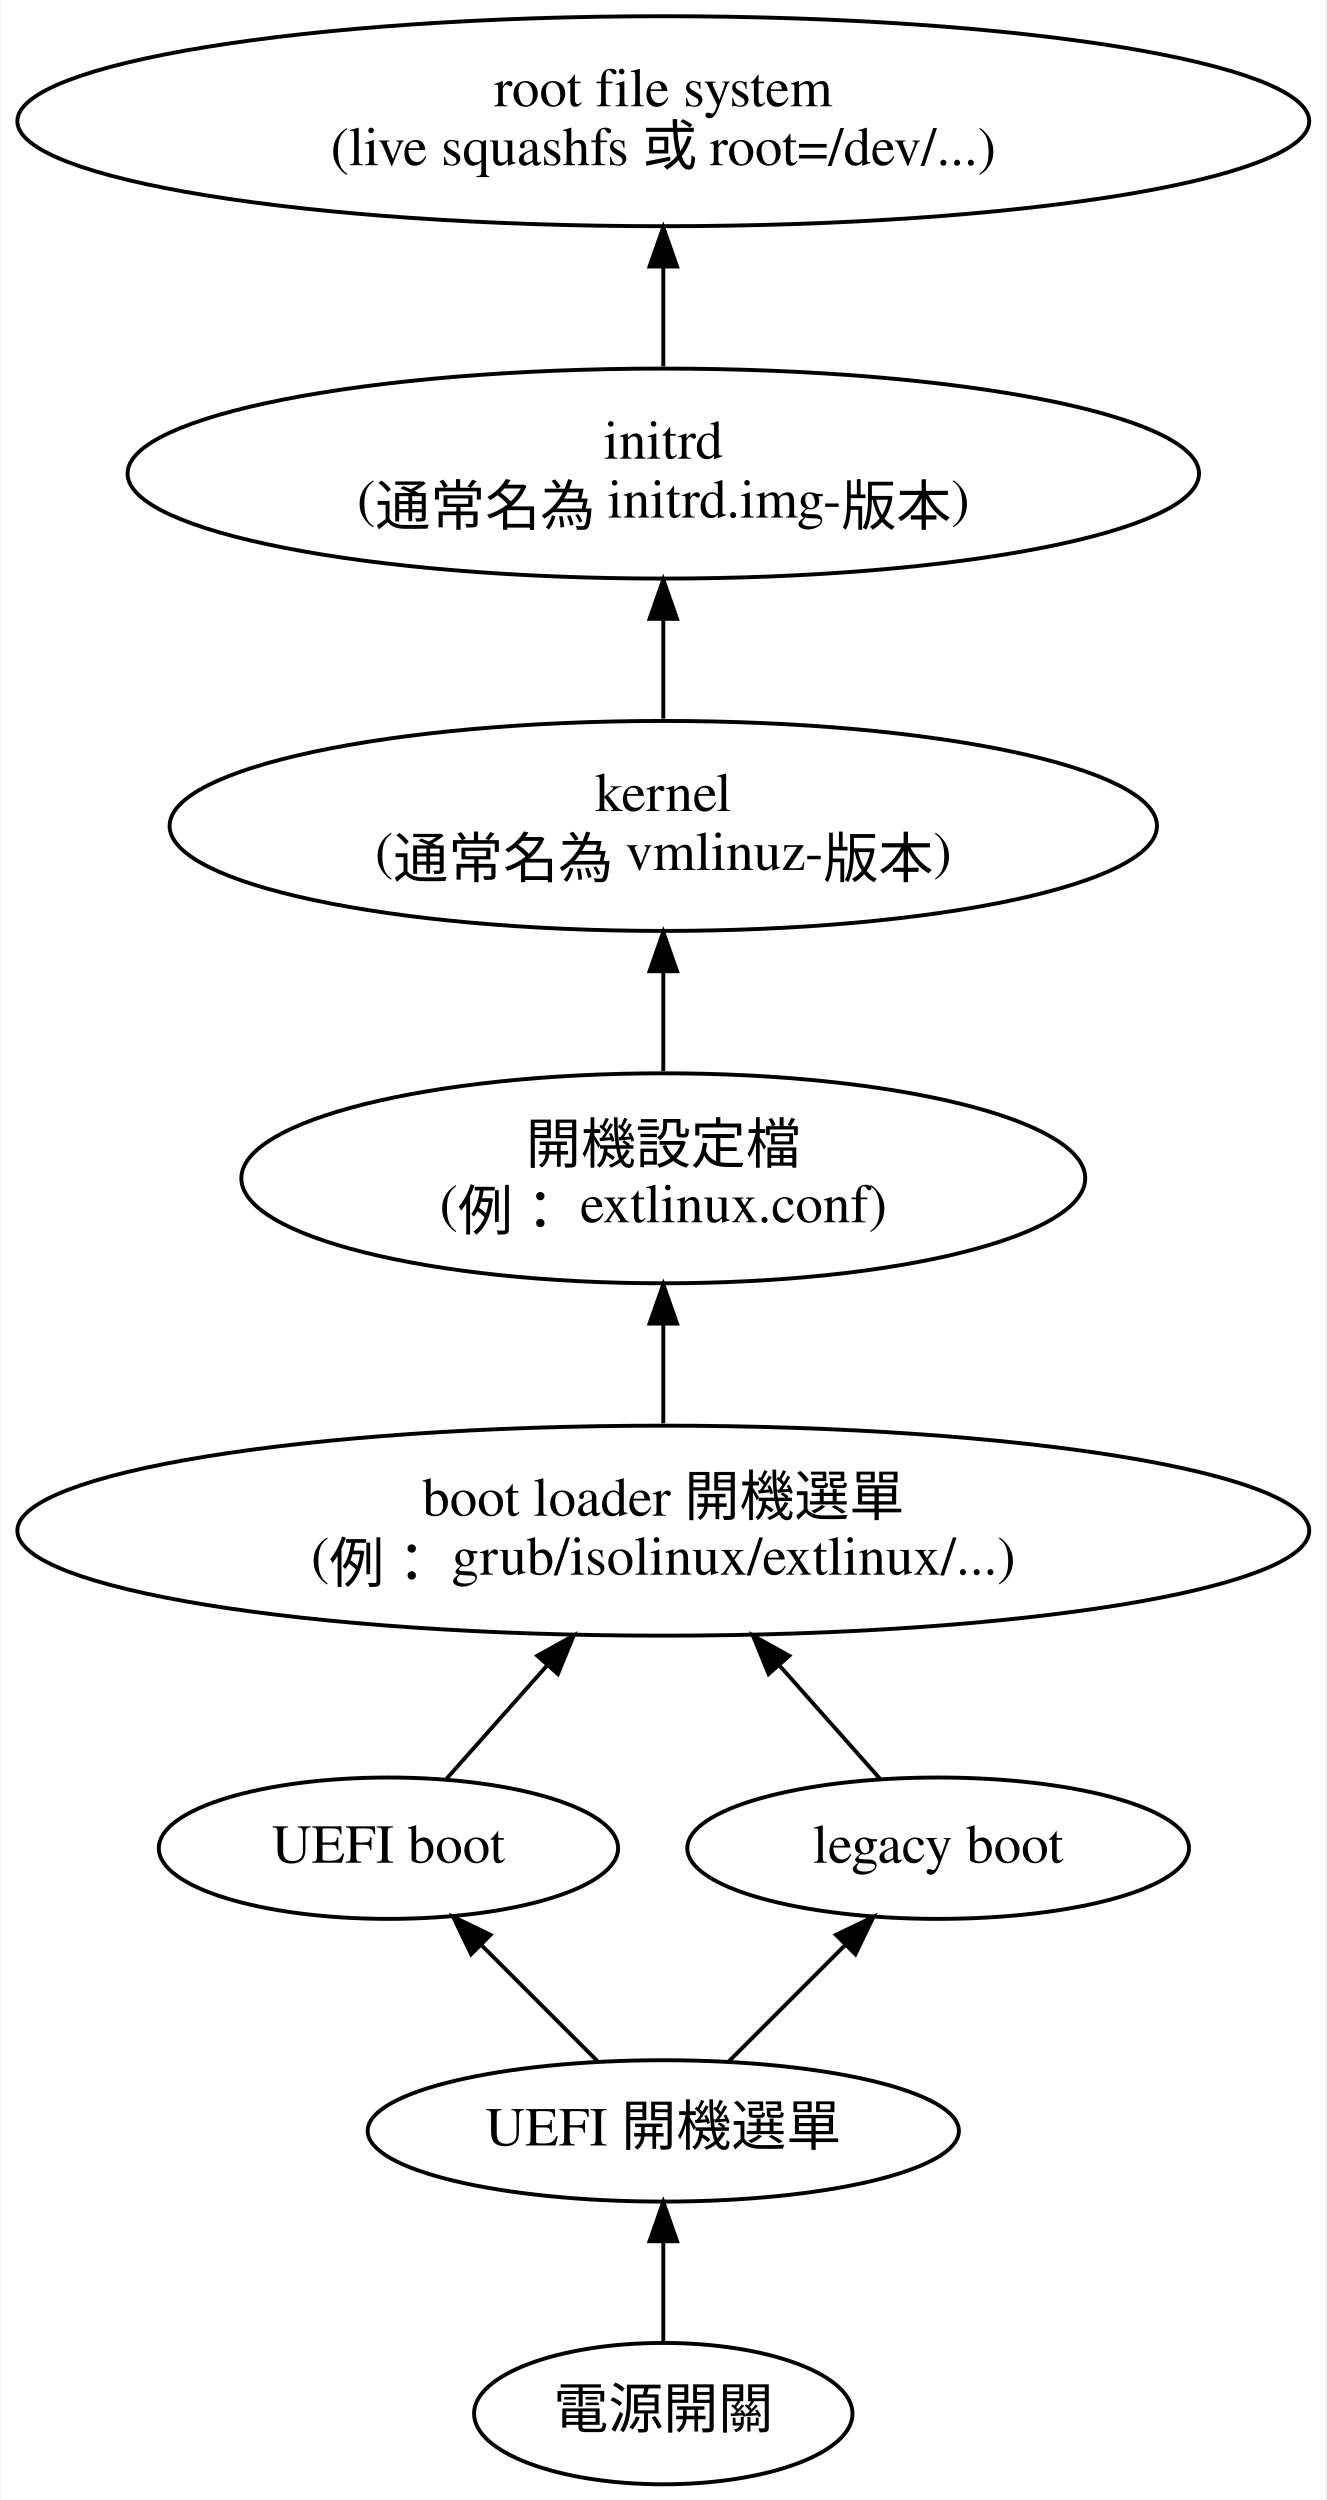
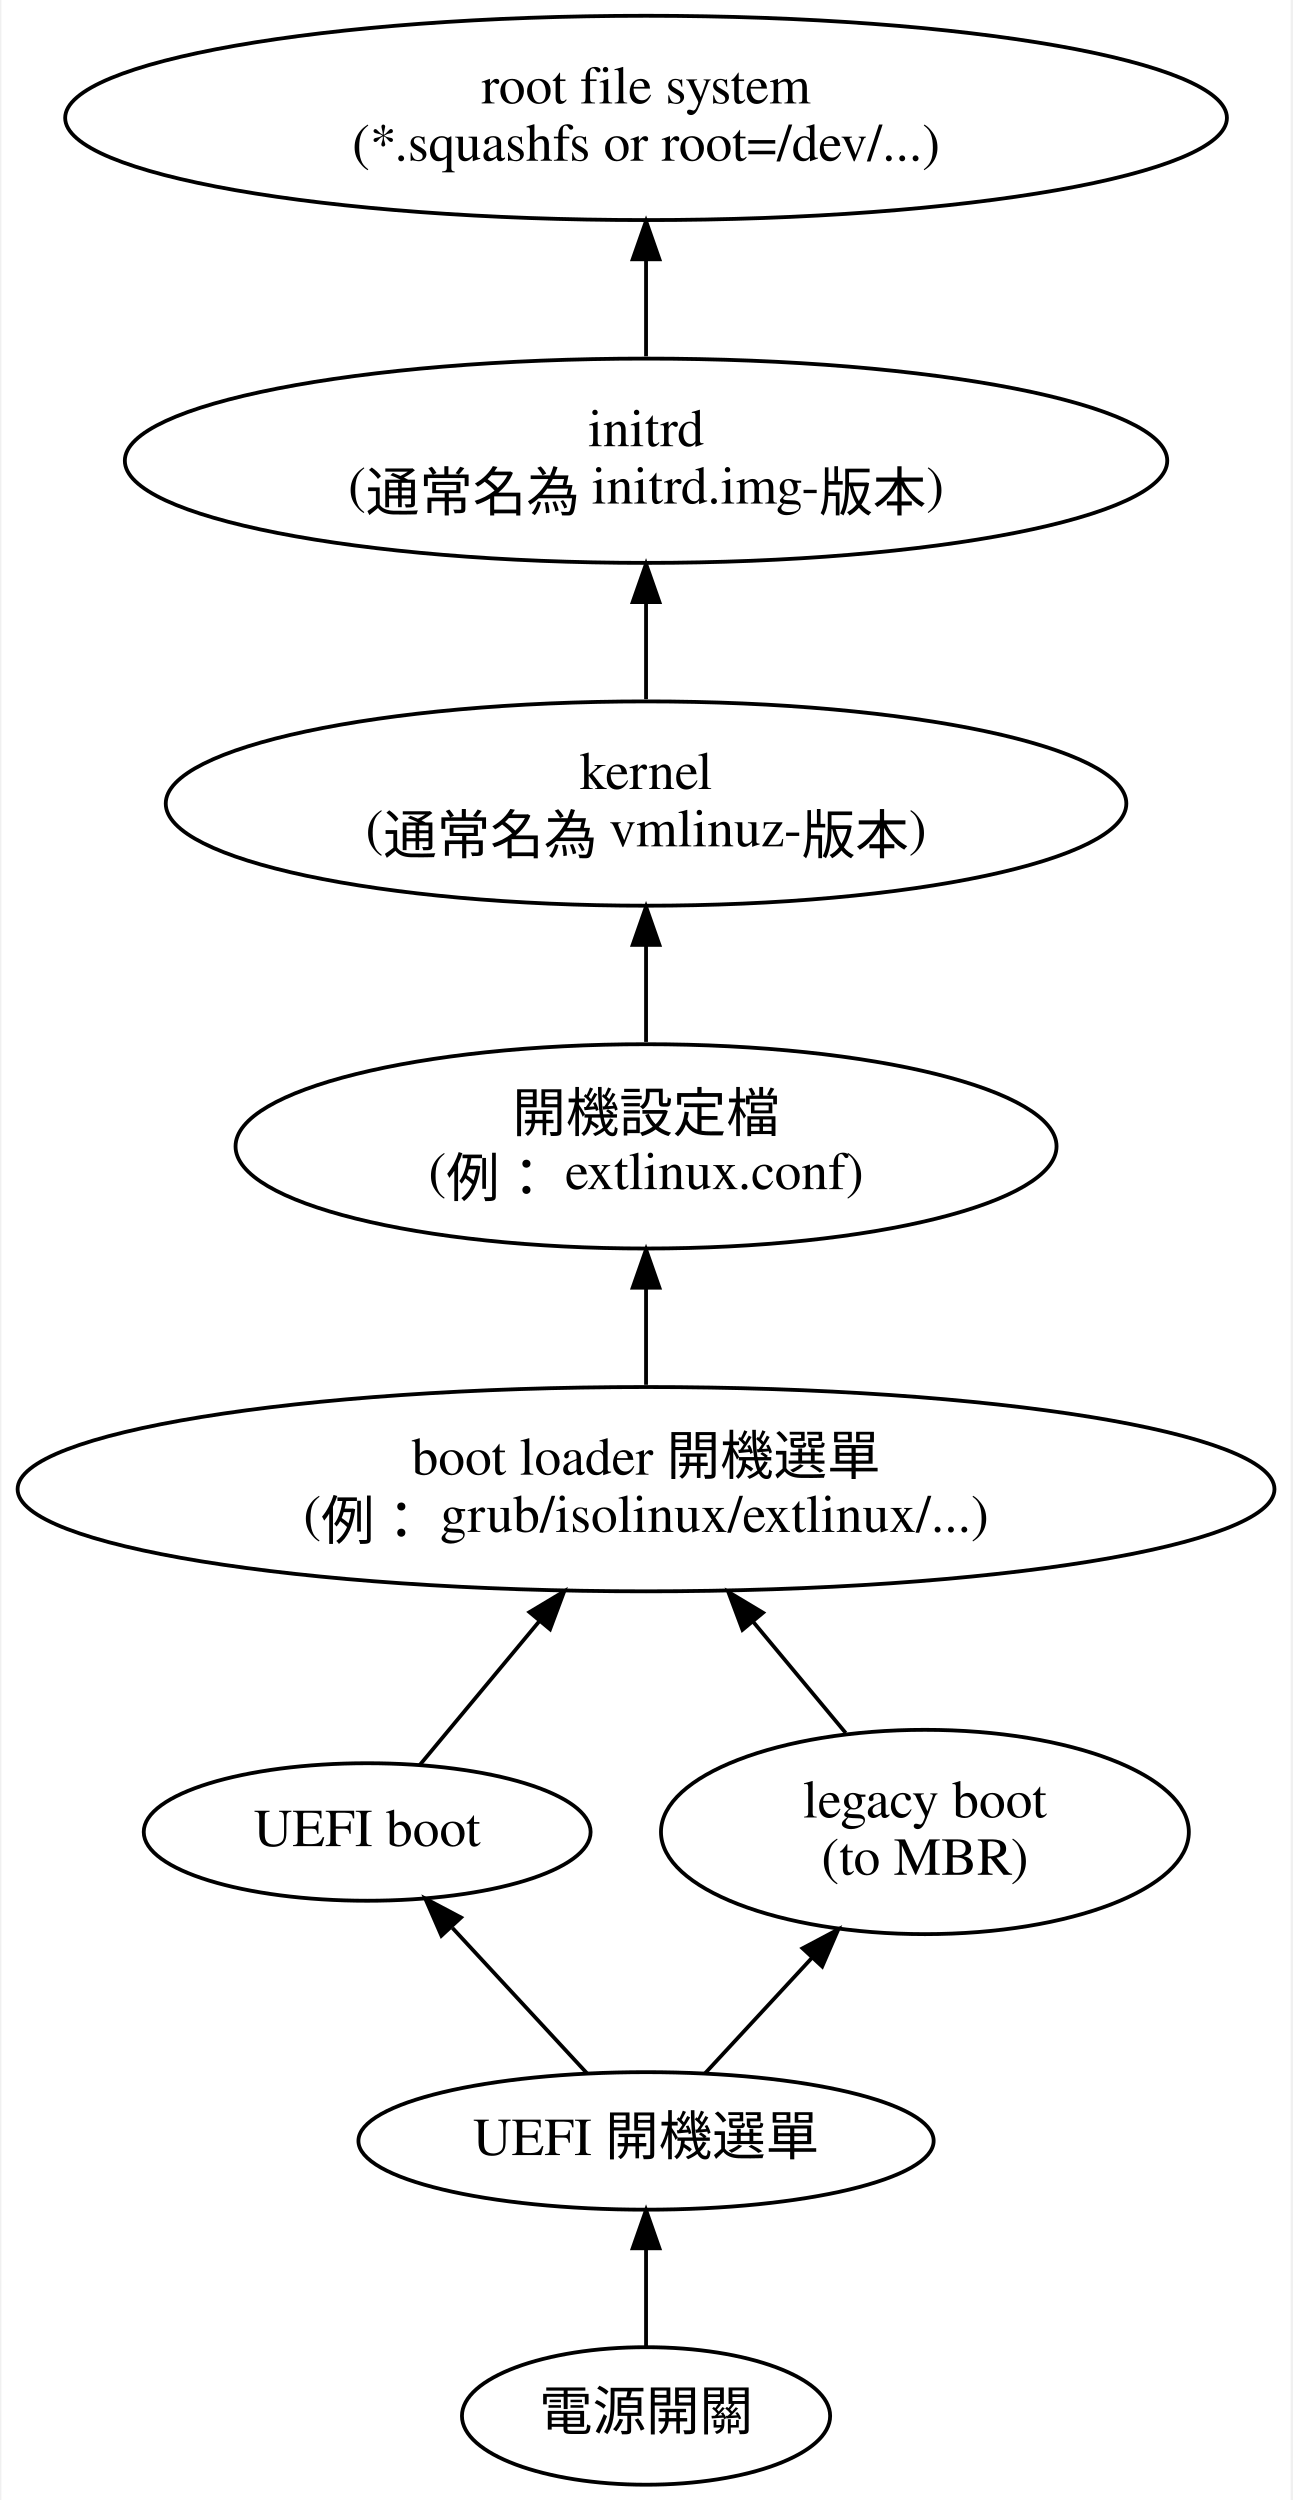
- <svg xmlns="http://www.w3.org/2000/svg" width="338pt" height="637pt" viewBox="0.00 0.00 337.51 636.70">
-   <g id="graph0" class="graph" transform="scale(1 1) rotate(0) translate(4 632.7)">
-     <polygon fill="white" stroke="transparent" points="-4,4 -4,-632.7 333.51,-632.7 333.51,4 -4,4" />
+ <svg xmlns="http://www.w3.org/2000/svg" width="338pt" height="654pt" viewBox="0.00 0.00 337.51 654.44">
+   <g id="graph0" class="graph" transform="scale(1 1) rotate(0) translate(4 650.44)">
+     <polygon fill="white" stroke="transparent" points="-4,4 -4,-650.44 333.51,-650.44 333.51,4 -4,4" />
    <g id="node1" class="node">
      <ellipse fill="none" stroke="black" cx="164.76" cy="-18" rx="48.19" ry="18" />
      <text text-anchor="middle" x="164.76" y="-14.3" font-family="Times,serif" font-size="14.00">電源開關</text>
    </g>
    <g id="node2" class="node">
      <ellipse fill="none" stroke="black" cx="164.76" cy="-90" rx="75.29" ry="18" />
      <text text-anchor="middle" x="164.76" y="-86.3" font-family="Times,serif" font-size="14.00">UEFI 開機選單</text>
    </g>
    <g id="edge1" class="edge">
      <path fill="none" stroke="black" d="M164.76,-36.3C164.76,-44.02 164.76,-53.29 164.76,-61.89" />
      <polygon fill="black" stroke="black" points="161.26,-61.9 164.76,-71.9 168.26,-61.9 161.26,-61.9" />
    </g>
    <g id="node3" class="node">
-       <ellipse fill="none" stroke="black" cx="94.76" cy="-162" rx="58.49" ry="18" />
-       <text text-anchor="middle" x="94.76" y="-158.3" font-family="Times,serif" font-size="14.00">UEFI boot</text>
+       <ellipse fill="none" stroke="black" cx="91.76" cy="-170.87" rx="58.49" ry="18" />
+       <text text-anchor="middle" x="91.76" y="-167.17" font-family="Times,serif" font-size="14.00">UEFI boot</text>
    </g>
    <g id="edge2" class="edge">
-       <path fill="none" stroke="black" d="M148.17,-107.59C139.27,-116.48 128.17,-127.59 118.39,-137.37" />
-       <polygon fill="black" stroke="black" points="115.82,-134.98 111.23,-144.53 120.77,-139.93 115.82,-134.98" />
+       <path fill="none" stroke="black" d="M149.27,-107.73C139.04,-118.78 125.47,-133.44 114.08,-145.75" />
+       <polygon fill="black" stroke="black" points="111.19,-143.72 106.96,-153.44 116.33,-148.48 111.19,-143.72" />
    </g>
    <g id="node4" class="node">
-       <ellipse fill="none" stroke="black" cx="234.76" cy="-162" rx="63.89" ry="18" />
-       <text text-anchor="middle" x="234.76" y="-158.3" font-family="Times,serif" font-size="14.00">legacy boot</text>
+       <ellipse fill="none" stroke="black" cx="237.76" cy="-170.87" rx="69.09" ry="26.74" />
+       <text text-anchor="middle" x="237.76" y="-174.67" font-family="Times,serif" font-size="14.00">legacy boot</text>
+       <text text-anchor="middle" x="237.76" y="-159.67" font-family="Times,serif" font-size="14.00">(to MBR)</text>
    </g>
    <g id="edge3" class="edge">
-       <path fill="none" stroke="black" d="M181.34,-107.59C190.24,-116.48 201.35,-127.59 211.12,-137.37" />
-       <polygon fill="black" stroke="black" points="208.74,-139.93 218.29,-144.53 213.69,-134.98 208.74,-139.93" />
+       <path fill="none" stroke="black" d="M180.24,-107.73C188.39,-116.53 198.66,-127.63 208.26,-138" />
+       <polygon fill="black" stroke="black" points="205.73,-140.42 215.09,-145.38 210.87,-135.66 205.73,-140.42" />
    </g>
    <g id="node5" class="node">
-       <ellipse fill="none" stroke="black" cx="164.76" cy="-242.87" rx="164.51" ry="26.74" />
-       <text text-anchor="middle" x="164.76" y="-246.67" font-family="Times,serif" font-size="14.00">boot loader 開機選單</text>
-       <text text-anchor="middle" x="164.76" y="-231.67" font-family="Times,serif" font-size="14.00">(例： grub/isolinux/extlinux/...)</text>
+       <ellipse fill="none" stroke="black" cx="164.76" cy="-260.61" rx="164.51" ry="26.74" />
+       <text text-anchor="middle" x="164.76" y="-264.41" font-family="Times,serif" font-size="14.00">boot loader 開機選單</text>
+       <text text-anchor="middle" x="164.76" y="-249.41" font-family="Times,serif" font-size="14.00">(例： grub/isolinux/extlinux/...)</text>
    </g>
    <g id="edge4" class="edge">
-       <path fill="none" stroke="black" d="M109.6,-179.73C117.08,-188.16 126.43,-198.69 135.29,-208.68" />
-       <polygon fill="black" stroke="black" points="132.68,-211.01 141.94,-216.16 137.92,-206.36 132.68,-211.01" />
+       <path fill="none" stroke="black" d="M105.49,-188.37C114.31,-198.98 126.09,-213.14 136.82,-226.04" />
+       <polygon fill="black" stroke="black" points="134.25,-228.42 143.34,-233.87 139.63,-223.94 134.25,-228.42" />
    </g>
    <g id="edge5" class="edge">
-       <path fill="none" stroke="black" d="M219.91,-179.73C212.43,-188.16 203.08,-198.69 194.22,-208.68" />
-       <polygon fill="black" stroke="black" points="191.59,-206.36 187.57,-216.16 196.83,-211.01 191.59,-206.36" />
+       <path fill="none" stroke="black" d="M217.03,-196.78C209.52,-205.8 200.91,-216.15 192.87,-225.81" />
+       <polygon fill="black" stroke="black" points="190,-223.8 186.29,-233.72 195.38,-228.27 190,-223.8" />
    </g>
    <g id="node6" class="node">
-       <ellipse fill="none" stroke="black" cx="164.76" cy="-332.61" rx="107.46" ry="26.74" />
-       <text text-anchor="middle" x="164.76" y="-336.41" font-family="Times,serif" font-size="14.00">開機設定檔</text>
-       <text text-anchor="middle" x="164.76" y="-321.41" font-family="Times,serif" font-size="14.00">(例： extlinux.conf)</text>
+       <ellipse fill="none" stroke="black" cx="164.76" cy="-350.35" rx="107.46" ry="26.74" />
+       <text text-anchor="middle" x="164.76" y="-354.15" font-family="Times,serif" font-size="14.00">開機設定檔</text>
+       <text text-anchor="middle" x="164.76" y="-339.15" font-family="Times,serif" font-size="14.00">(例： extlinux.conf)</text>
    </g>
    <g id="edge6" class="edge">
-       <path fill="none" stroke="black" d="M164.76,-270.19C164.76,-278.16 164.76,-287.05 164.76,-295.54" />
-       <polygon fill="black" stroke="black" points="161.26,-295.61 164.76,-305.61 168.26,-295.61 161.26,-295.61" />
+       <path fill="none" stroke="black" d="M164.76,-287.94C164.76,-295.9 164.76,-304.79 164.76,-313.28" />
+       <polygon fill="black" stroke="black" points="161.26,-313.35 164.76,-323.35 168.26,-313.35 161.26,-313.35" />
    </g>
    <g id="node7" class="node">
-       <ellipse fill="none" stroke="black" cx="164.76" cy="-422.35" rx="125.73" ry="26.74" />
-       <text text-anchor="middle" x="164.76" y="-426.15" font-family="Times,serif" font-size="14.00">kernel</text>
-       <text text-anchor="middle" x="164.76" y="-411.15" font-family="Times,serif" font-size="14.00">(通常名為 vmlinuz-版本)</text>
+       <ellipse fill="none" stroke="black" cx="164.76" cy="-440.09" rx="125.73" ry="26.74" />
+       <text text-anchor="middle" x="164.76" y="-443.89" font-family="Times,serif" font-size="14.00">kernel</text>
+       <text text-anchor="middle" x="164.76" y="-428.89" font-family="Times,serif" font-size="14.00">(通常名為 vmlinuz-版本)</text>
    </g>
    <g id="edge7" class="edge">
-       <path fill="none" stroke="black" d="M164.76,-359.94C164.76,-367.9 164.76,-376.79 164.76,-385.28" />
-       <polygon fill="black" stroke="black" points="161.26,-385.35 164.76,-395.35 168.26,-385.35 161.26,-385.35" />
+       <path fill="none" stroke="black" d="M164.76,-377.68C164.76,-385.64 164.76,-394.53 164.76,-403.02" />
+       <polygon fill="black" stroke="black" points="161.26,-403.09 164.76,-413.09 168.26,-403.09 161.26,-403.09" />
    </g>
    <g id="node8" class="node">
-       <ellipse fill="none" stroke="black" cx="164.76" cy="-512.09" rx="136.44" ry="26.74" />
-       <text text-anchor="middle" x="164.76" y="-515.89" font-family="Times,serif" font-size="14.00">initrd</text>
-       <text text-anchor="middle" x="164.76" y="-500.89" font-family="Times,serif" font-size="14.00">(通常名為 initrd.img-版本)</text>
+       <ellipse fill="none" stroke="black" cx="164.76" cy="-529.83" rx="136.44" ry="26.74" />
+       <text text-anchor="middle" x="164.76" y="-533.63" font-family="Times,serif" font-size="14.00">initrd</text>
+       <text text-anchor="middle" x="164.76" y="-518.63" font-family="Times,serif" font-size="14.00">(通常名為 initrd.img-版本)</text>
    </g>
    <g id="edge8" class="edge">
-       <path fill="none" stroke="black" d="M164.76,-449.68C164.76,-457.64 164.76,-466.53 164.76,-475.02" />
-       <polygon fill="black" stroke="black" points="161.26,-475.09 164.76,-485.09 168.26,-475.09 161.26,-475.09" />
+       <path fill="none" stroke="black" d="M164.76,-467.42C164.76,-475.38 164.76,-484.27 164.76,-492.76" />
+       <polygon fill="black" stroke="black" points="161.26,-492.83 164.76,-502.83 168.26,-492.83 161.26,-492.83" />
    </g>
    <g id="node9" class="node">
-       <ellipse fill="none" stroke="black" cx="164.76" cy="-601.83" rx="164.51" ry="26.74" />
-       <text text-anchor="middle" x="164.76" y="-605.63" font-family="Times,serif" font-size="14.00">root file system</text>
-       <text text-anchor="middle" x="164.76" y="-590.63" font-family="Times,serif" font-size="14.00">(live squashfs 或 root=/dev/...)</text>
+       <ellipse fill="none" stroke="black" cx="164.76" cy="-619.57" rx="152.06" ry="26.74" />
+       <text text-anchor="middle" x="164.76" y="-623.37" font-family="Times,serif" font-size="14.00">root file system</text>
+       <text text-anchor="middle" x="164.76" y="-608.37" font-family="Times,serif" font-size="14.00">(*.squashfs or root=/dev/...)</text>
    </g>
    <g id="edge9" class="edge">
-       <path fill="none" stroke="black" d="M164.76,-539.42C164.76,-547.38 164.76,-556.27 164.76,-564.76" />
-       <polygon fill="black" stroke="black" points="161.26,-564.83 164.76,-574.83 168.26,-564.83 161.26,-564.83" />
+       <path fill="none" stroke="black" d="M164.76,-557.16C164.76,-565.12 164.76,-574.01 164.76,-582.5" />
+       <polygon fill="black" stroke="black" points="161.26,-582.57 164.76,-592.57 168.26,-582.57 161.26,-582.57" />
    </g>
  </g>
</svg>
